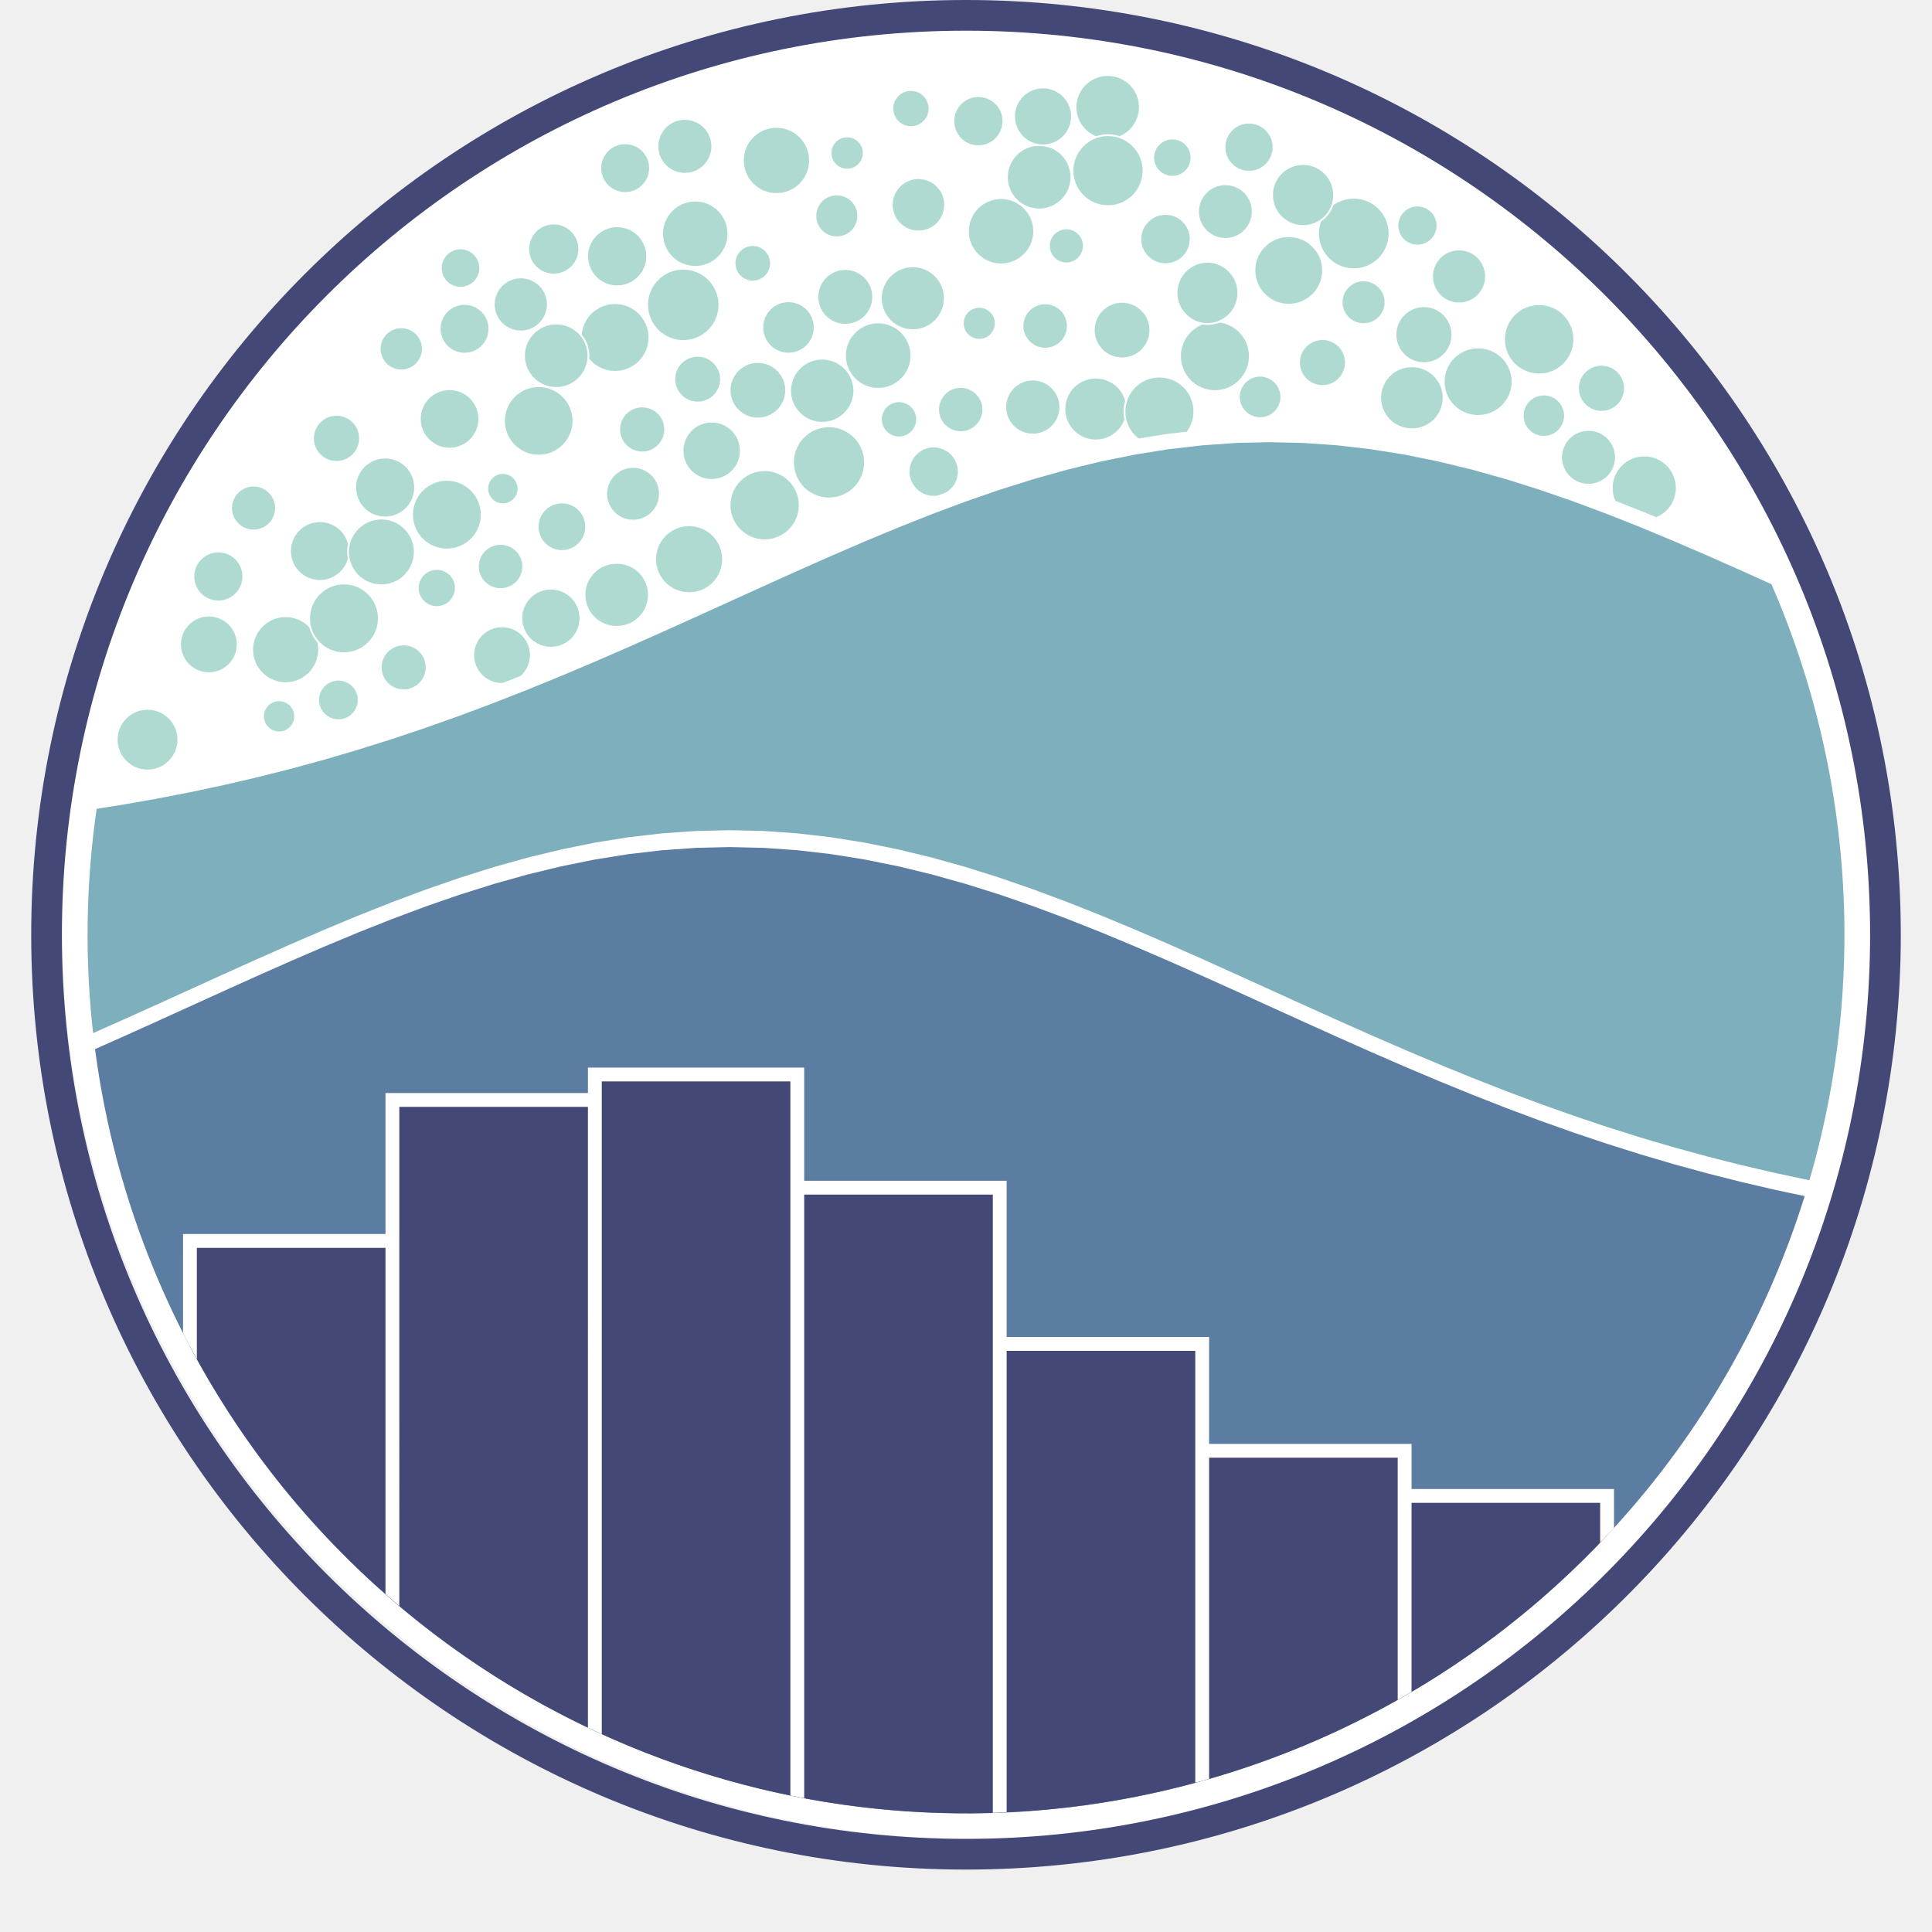
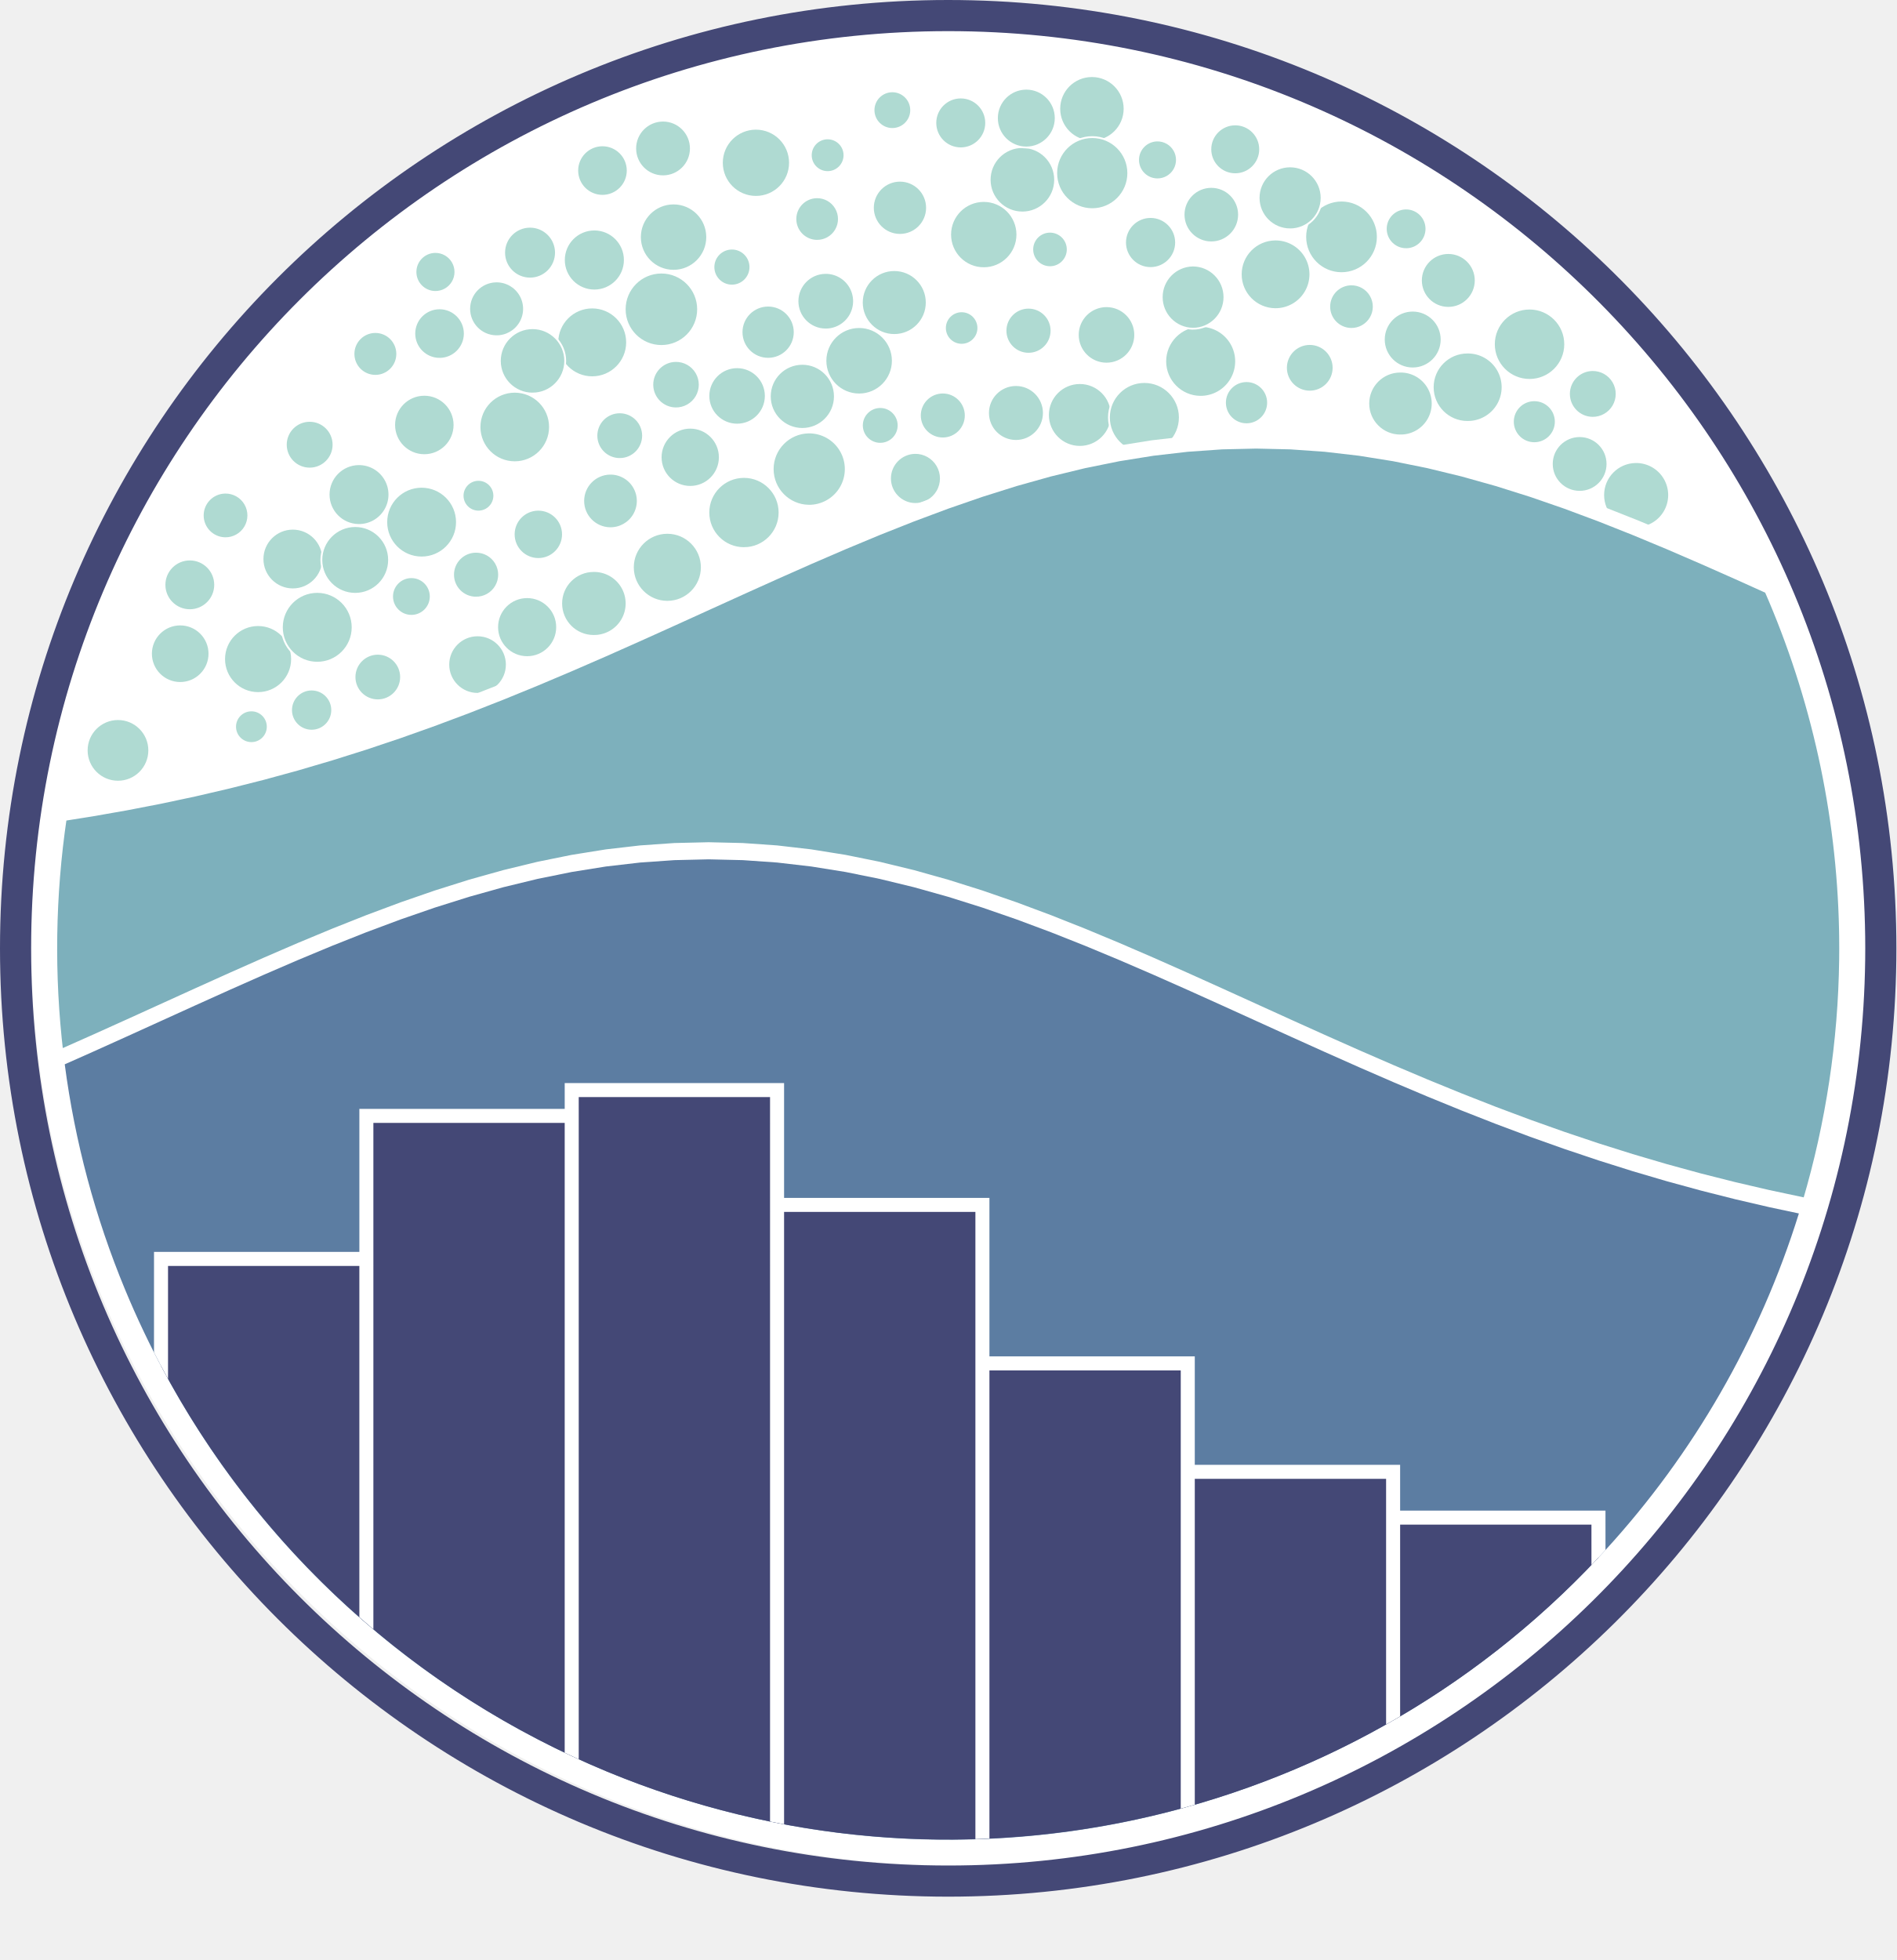
- <svg xmlns="http://www.w3.org/2000/svg" height="2500" preserveAspectRatio="xMidYMid" viewBox="0 0 255.993 264.541" width="2500">
+ <svg xmlns="http://www.w3.org/2000/svg" preserveAspectRatio="xMidYMid" viewBox="0 0 255.993 264.541">
  <path d="m128.902 2.393a124.702 124.702 0 0 0 -124.7 124.7 124.702 124.702 0 0 0 124.7 124.698 124.702 124.702 0 0 0 124.688-123.115l.01-1.584-.01-1.584a124.702 124.702 0 0 0 -124.688-123.115z" fill="#fff" />
  <g fill="#afdad2" stroke="#fff" stroke-width=".25">
    <path d="m100.427 73.98a4.803 4.803 0 1 0 0-9.606 4.803 4.803 0 0 0 0 9.607zm-10.343 7.242a4.652 4.652 0 1 0 0-9.304 4.652 4.652 0 0 0 0 9.304zm-9.949 4.608a4.38 4.38 0 1 0 0-8.759 4.38 4.38 0 0 0 0 8.76zm29.017-17.571a4.946 4.946 0 1 0 0-9.891 4.946 4.946 0 0 0 0 9.89zm-36.482 7.186a3.323 3.323 0 1 0 0-6.647 3.323 3.323 0 0 0 0 6.647zm-8.205 18.204a3.948 3.948 0 1 0 0-7.896 3.948 3.948 0 0 0 0 7.896zm5.022-31.261a4.757 4.757 0 1 0 0-9.514 4.757 4.757 0 0 0 0 9.514zm12.837 8.903a3.68 3.68 0 1 0 0-7.358 3.68 3.68 0 0 0 0 7.358zm63.444-10.981a4.302 4.302 0 1 0 0-8.605 4.302 4.302 0 0 0 0 8.605zm-90.233 22.806a2.608 2.608 0 1 0 0-5.216 2.608 2.608 0 0 0 0 5.216zm8.665-2.456a3.095 3.095 0 1 0 0-6.188 3.095 3.095 0 0 0 0 6.189zm-15.801-9.805a4.103 4.103 0 1 0 0-8.205 4.103 4.103 0 0 0 0 8.205zm16.141-1.809a2.139 2.139 0 1 0 0-4.277 2.139 2.139 0 0 0 0 4.277zm28.635-3.334a3.992 3.992 0 1 0 0-7.985 3.992 3.992 0 0 0 0 7.985zm30.33 2.311a3.446 3.446 0 1 0 0-6.891 3.446 3.446 0 0 0 0 6.89zm6.307-21.496a2.255 2.255 0 1 0 0-4.51 2.255 2.255 0 0 0 0 4.51zm7.331 12.981a3.768 3.768 0 1 0 0-7.536 3.768 3.768 0 0 0 0 7.536zm-37.643-2.198a3.872 3.872 0 1 0 0-7.744 3.872 3.872 0 0 0 0 7.744zm-48.502 37.211a3.142 3.142 0 1 0 0-6.284 3.142 3.142 0 0 0 0 6.284z" />
    <path d="m154.48 61.132a4.785 4.785 0 1 0 0-9.57 4.785 4.785 0 0 0 0 9.57zm-46.171-3.241a4.392 4.392 0 1 0 0-8.784 4.392 4.392 0 0 0 0 8.784zm-51.029 3.54a4.072 4.072 0 1 0 0-8.144 4.072 4.072 0 0 0 0 8.144zm22.662-10.513a4.708 4.708 0 1 0 0-9.416 4.708 4.708 0 0 0 0 9.416zm88.325 6.34a2.908 2.908 0 1 0 0-5.816 2.908 2.908 0 0 0 0 5.816zm-101.29-11.875a3.7 3.7 0 1 0 0-7.399 3.7 3.7 0 0 0 0 7.399zm16.681 16.567a3.148 3.148 0 1 0 0-6.296 3.148 3.148 0 0 0 0 6.297zm7.541-6.832a3.199 3.199 0 1 0 0-6.397 3.199 3.199 0 0 0 0 6.397zm-49.397 8.125a3.22 3.22 0 1 0 0-6.44 3.22 3.22 0 0 0 0 6.44zm8.868-12.521a2.954 2.954 0 1 0 0-5.908 2.954 2.954 0 0 0 0 5.908zm68.154 9.171a2.476 2.476 0 1 0 0-4.952 2.476 2.476 0 0 0 0 4.952zm-79.294 19.651a4.092 4.092 0 1 0 0-8.185 4.092 4.092 0 0 0 0 8.185zm-9.14-6.9a3.077 3.077 0 1 0 0-6.153 3.077 3.077 0 0 0 0 6.153zm96.879-13.47a3.095 3.095 0 1 0 0-6.19 3.095 3.095 0 0 0 0 6.19zm-70.355 16.069a4.77 4.77 0 1 0 0-9.542 4.77 4.77 0 0 0 0 9.542z" />
    <path d="m162.01 53.552a4.783 4.783 0 1 0 0-9.565 4.783 4.783 0 0 0 0 9.565zm-119.943 45.065a2.776 2.776 0 1 0 0-5.552 2.776 2.776 0 0 0 0 5.552zm69.34-54.147a3.817 3.817 0 1 0 0-7.633 3.817 3.817 0 0 0 0 7.633zm79.294 5.256a3.899 3.899 0 1 0 0-7.798 3.899 3.899 0 0 0 0 7.798zm-51.864-1.986a3.104 3.104 0 1 0 0-6.21 3.104 3.104 0 0 0 0 6.21zm-67.679 40.953a4.047 4.047 0 1 0 0-8.094 4.047 4.047 0 0 0 0 8.094zm78.208-39.617a3.875 3.875 0 1 0 0-7.75 3.875 3.875 0 0 0 0 7.75zm27.438 3.777a3.211 3.211 0 1 0 0-6.423 3.211 3.211 0 0 0 0 6.423zm30.314 6.96a2.895 2.895 0 1 0 0-5.79 2.895 2.895 0 0 0 0 5.79zm-108.316-21.269a2.495 2.495 0 1 0 0-4.99 2.495 2.495 0 0 0 0 4.99zm22.683-6.848a3.652 3.652 0 1 0 0-7.305 3.652 3.652 0 0 0 0 7.305zm84.987 19.578a4.812 4.812 0 1 0 0-9.624 4.812 4.812 0 0 0 0 9.624zm-90.498 1.966a4.547 4.547 0 1 0 0-9.095 4.547 4.547 0 0 0 0 9.095zm16.823-17.04a4.536 4.536 0 1 0 0-9.073 4.536 4.536 0 0 0 0 9.072zm39.323 5.525a4.7 4.7 0 1 0 0-9.399 4.7 4.7 0 0 0 0 9.399zm48.649 29.541a4.45 4.45 0 1 0 0-8.898 4.45 4.45 0 0 0 0 8.898zm-100.311-53.86a2.54 2.54 0 1 0 0-5.08 2.54 2.54 0 0 0 0 5.08z" />
    <path d="m161.022 44.37a4.266 4.266 0 1 0 0-8.532 4.266 4.266 0 0 0 0 8.531zm-5.707-8.194a3.443 3.443 0 1 0 0-6.886 3.443 3.443 0 0 0 0 6.886zm-17.302-7.496a4.418 4.418 0 1 0 0-8.836 4.418 4.418 0 0 0 0 8.836zm-48.731 18.015a4.952 4.952 0 1 0 0-9.904 4.952 4.952 0 0 0 0 9.904zm-30.553-7.292a2.697 2.697 0 1 0 0-5.393 2.697 2.697 0 0 0 0 5.393zm12.821-1.808a3.496 3.496 0 1 0 0-6.993 3.496 3.496 0 0 0 0 6.993zm117.466 21.18a4.31 4.31 0 1 0 0-8.619 4.31 4.31 0 0 0 0 8.62zm-47.278-22.715a2.393 2.393 0 1 0 0-4.786 2.393 2.393 0 0 0 0 4.786zm-50.814.482a4.539 4.539 0 1 0 0-9.078 4.539 4.539 0 0 0 0 9.078zm-66.598 55.636a3.946 3.946 0 1 0 0-7.892 3.946 3.946 0 0 0 0 7.892zm10.512 1.362a4.585 4.585 0 1 0 0-9.17 4.585 4.585 0 0 0 0 9.17zm37.049-40.42a4.412 4.412 0 1 0 0-8.824 4.412 4.412 0 0 0 0 8.825zm-46.264 29.236a3.42 3.42 0 1 0 0-6.84 3.42 3.42 0 0 0 0 6.84zm137.891-49.643a3.742 3.742 0 1 0 0-7.485 3.742 3.742 0 0 0 0 7.485zm-104.18 15.714a3.405 3.405 0 1 0 0-6.811 3.405 3.405 0 0 0 0 6.81z" />
    <path d="m42.825 89.445a4.776 4.776 0 1 0 0-9.552 4.776 4.776 0 0 0 0 9.552zm155.259-32.502a4.68 4.68 0 1 0 0-9.359 4.68 4.68 0 0 0 0 9.36zm16.871-.557a3.219 3.219 0 1 0 0-6.437 3.219 3.219 0 0 0 0 6.437zm-111.266-7.966a3.585 3.585 0 1 0 0-7.17 3.585 3.585 0 0 0 0 7.17zm78.693-4.03a3.003 3.003 0 1 0 0-6.005 3.003 3.003 0 0 0 0 6.005zm-1.29-7.523a4.897 4.897 0 1 0 0-9.794 4.897 4.897 0 0 0 0 9.794zm-60.374 8.346a4.378 4.378 0 1 0 0-8.757 4.378 4.378 0 0 0 0 8.757zm92.517 21.163a3.756 3.756 0 1 0 0-7.512 3.756 3.756 0 0 0 0 7.512zm-179.297 33.912a2.203 2.203 0 1 0 0-4.406 2.203 2.203 0 0 0 0 4.406zm46.294-61.082a4.113 4.113 0 1 0 0-8.226 4.113 4.113 0 0 0 0 8.226zm30.021-6.706a2.938 2.938 0 1 0 0-5.875 2.938 2.938 0 0 0 0 5.875zm85.254 9.046a3.696 3.696 0 1 0 0-7.393 3.696 3.696 0 0 0 0 7.393zm-93.464-14.978a4.596 4.596 0 1 0 0-9.193 4.596 4.596 0 0 0 0 9.193z" />
    <path d="m174.151 30.958a4.25 4.25 0 1 0 0-8.501 4.25 4.25 0 0 0 0 8.5zm-92.824-4.532a3.405 3.405 0 1 0 0-6.81 3.405 3.405 0 0 0 0 6.81zm8.176-2.632a3.756 3.756 0 1 0 0-7.513 3.756 3.756 0 0 0 0 7.513zm57.896-4.708a4.407 4.407 0 1 0 0-8.814 4.407 4.407 0 0 0 0 8.814zm-17.707.934a3.43 3.43 0 1 0 0-6.86 3.43 3.43 0 0 0 0 6.86zm26.508 4.186a2.623 2.623 0 1 0 0-5.245 2.623 2.623 0 0 0 0 5.245z" />
    <path d="m147.442 28.233a4.864 4.864 0 1 0 0-9.728 4.864 4.864 0 0 0 0 9.728zm19.303-4.72a3.361 3.361 0 1 0 0-6.722 3.361 3.361 0 0 0 0 6.722zm-150.819 81.988a4.222 4.222 0 1 0 0-8.444 4.222 4.222 0 0 0 0 8.444zm95.796-82.277a2.273 2.273 0 1 0 0-4.547 2.273 2.273 0 0 0 0 4.547zm78.088 10.406a2.743 2.743 0 1 0 0-5.487 2.743 2.743 0 0 0 0 5.486zm-51.268-13.723a3.967 3.967 0 1 0 0-7.934 3.967 3.967 0 0 0 0 7.934zm-90.592 60.24a4.57 4.57 0 1 0 0-9.142 4.57 4.57 0 0 0 0 9.142z" />
  </g>
  <path d="m174.343 58.56-4.717-.112-4.718.108-4.717.328-4.715.543-4.71.753-4.706.951-4.698 1.14-4.691 1.314-4.684 1.474-4.676 1.616-4.667 1.741-4.66 1.848-4.653 1.936-4.645 2.005-4.639 2.056-4.632 2.087-9.246 4.2-4.614 2.081-4.61 2.048-4.605 2.002-4.6 1.945-4.596 1.878-4.593 1.801-4.59 1.72-4.587 1.63-4.585 1.538-4.583 1.444-4.581 1.348-4.582 1.252-4.58 1.158-4.581 1.064-4.582.974-4.582.886-4.584.804-5.028.795-.222 1.53a122.374 122.374 0 0 0 -.496 31.246l.32 2.843 6.64-2.947 4.63-2.088 9.246-4.2 4.614-2.08 4.608-2.042 4.602-1.986 4.594-1.912 4.588-1.82 4.58-1.708 4.572-1.58 4.564-1.437 4.557-1.277 4.549-1.103 4.541-.92 4.535-.723 4.53-.522 4.525-.315 4.523-.104 4.522.109 4.522.318 4.526.526 4.53.727 4.534.921 4.542 1.105 4.549 1.277 4.556 1.436 4.564 1.579 4.573 1.707 4.58 1.817 4.587 1.91 4.595 1.983 4.601 2.04 4.608 2.076 9.235 4.195 4.625 2.086 4.63 2.057 4.636 2.016 4.64 1.962 4.643 1.897 4.647 1.823 4.65 1.742 4.654 1.655 4.655 1.563 4.657 1.468 4.658 1.371 4.66 1.274 4.658 1.178 4.66 1.083 6.552 1.395.544-1.87a122.381 122.381 0 0 0 4.866-32.645l.01-1.542-.01-1.554-.032-1.664a122.399 122.399 0 0 0 -9.274-43.627l-.423-1.01-.756-1.748-4.763-2.142-4.63-2.052-4.639-2.002-4.645-1.934-4.653-1.845-4.66-1.74-4.667-1.615-4.676-1.473-4.684-1.314-4.69-1.141-4.7-.954-4.704-.755-4.71-.547zm-4.766 1.985 4.62.108 4.62.323 4.62.535 4.62.74 4.62.936 4.62 1.122 4.62 1.295 4.62 1.455 4.62 1.598 4.62 1.724 4.62 1.833 4.62 1.922 4.62 1.995 4.62 2.047 4.024 1.81a120.28 120.28 0 0 1 9.955 44.845l.032 1.636.01 1.528-.01 1.528a120.284 120.284 0 0 1 -4.783 32.085l-4.608-.98-4.62-1.074-4.62-1.168-4.62-1.263-4.62-1.36-4.62-1.455-4.62-1.551-4.62-1.643-4.62-1.73-4.62-1.813-4.62-1.887-4.62-1.953-4.62-2.01-4.62-2.052-4.62-2.083-9.24-4.198-4.62-2.082-4.62-2.047-4.62-1.994-4.62-1.923-4.62-1.833-4.62-1.724-4.62-1.598-4.62-1.454-4.62-1.296-4.62-1.122-4.62-.936-4.62-.74-4.62-.535-4.62-.323-4.62-.108-4.62.108-4.62.323-4.62.535-4.62.74-4.62.936-4.62 1.122-4.62 1.296-4.62 1.454-4.62 1.598-4.62 1.724-4.62 1.833-4.62 1.923-4.62 1.994-4.62 2.047-4.62 2.082-9.24 4.198-4.62 2.083-4.025 1.787a120.275 120.275 0 0 1 .488-30.712l3.536-.559 4.62-.81 4.62-.895 4.62-.983 4.62-1.073 4.62-1.168 4.62-1.263 4.62-1.36 4.62-1.456 4.62-1.55 4.62-1.643 4.62-1.73 4.62-1.813 4.62-1.887 4.62-1.954 4.62-2.008 4.62-2.053 4.62-2.083 9.24-4.198 4.62-2.082 4.62-2.047 4.62-1.995 4.62-1.922 4.62-1.833 4.62-1.724 4.62-1.598 4.62-1.455 4.62-1.295 4.62-1.122 4.62-.937 4.621-.74 4.62-.534 4.62-.323z" fill="#fff" />
  <path d="m169.577 60.045 4.643.108 4.643.325 4.642.537 4.641.743 4.64.94 4.638 1.127 4.636 1.3 4.634 1.46 4.632 1.601 4.636 1.73 4.627 1.836 4.626 1.925 4.625 1.997 4.623 2.048 4.201 1.893a120.778 120.778 0 0 1 10.087 45.827l.017 1.024.01 1.534-.01 1.531a120.784 120.784 0 0 1 -4.933 32.663l-5.07-1.077-4.63-1.076-4.63-1.17-4.629-1.266-4.63-1.363-4.628-1.458-4.628-1.554-4.628-1.646-4.627-1.733-4.627-1.815-4.626-1.89-4.624-1.955-4.624-2.01-4.622-2.054-4.622-2.084-9.238-4.197-4.618-2.08-4.615-2.046-4.614-1.992-4.612-1.92-4.61-1.828-4.615-1.722-4.608-1.594-4.606-1.45-4.604-1.291-4.602-1.118-4.6-.932-4.6-.737-4.597-.532-4.598-.321-4.596-.108-4.597.108-4.597.321-4.598.532-4.6.737-4.6.932-4.602 1.118-4.604 1.29-4.606 1.451-4.607 1.594-4.605 1.718-4.612 1.83-4.614 1.92-4.616 1.992-4.617 2.046-4.619 2.081-9.241 4.199-4.622 2.084-4.647 2.065a120.776 120.776 0 0 1 .465-31.882l3.892-.617 4.611-.809 4.612-.892 4.61-.98 4.611-1.072 4.61-1.165 4.611-1.26 4.611-1.358 4.612-1.453 4.611-1.547 4.612-1.64 4.613-1.728 4.614-1.81 4.614-1.885 4.615-1.951 4.617-2.007 4.617-2.052 4.619-2.083 9.241-4.198 4.623-2.083 4.625-2.05 4.626-1.996 4.627-1.926 4.63-1.836 4.626-1.727 4.632-1.602 4.634-1.459 4.636-1.3 4.638-1.126 4.64-.94 4.64-.744 4.643-.537 4.643-.325z" fill="#7db0bc" stroke="#fff" />
  <path d="m95.657 115.985 4.62.108 4.62.323 4.62.535 4.62.74 4.62.936 4.62 1.122 4.62 1.296 4.62 1.454 4.62 1.598 4.62 1.724 4.62 1.833 4.62 1.923 4.62 1.994 4.62 2.047 4.62 2.082 4.62 2.099 4.62 2.099 4.62 2.083 4.62 2.053 4.62 2.009 4.62 1.953 4.62 1.887 4.62 1.813 4.62 1.73 4.62 1.643 4.62 1.55 4.62 1.457 4.62 1.36 4.62 1.262 4.62 1.168 4.62 1.074 3.955.84a120.275 120.275 0 0 1 -68.806 75.342 120.284 120.284 0 0 1 -157.154-65.096 120.283 120.283 0 0 1 -8.133-30.376l3.757-1.669 4.62-2.083 4.62-2.1 4.62-2.098 4.62-2.082 4.62-2.047 4.62-1.994 4.62-1.923 4.62-1.833 4.62-1.724 4.62-1.598 4.62-1.454 4.62-1.296 4.62-1.122 4.62-.936 4.62-.74 4.62-.535 4.62-.323z" fill="#5c7da2" />
  <path d="m104.897 147.13v15.493h27.72v21.396h27.72v14.634h27.72v6.177h27.72v5.399a120.277 120.277 0 0 1 -133.81 28.893 120.284 120.284 0 0 1 -60.231-54.77v-14.434h27.72v-19.308h27.72v-3.48z" fill="#444876" />
  <path d="m105.843 146.184v15.493h27.72v21.395h27.72v14.635h27.72v6.177h27.72l.002 5.322c-.624.68-1.256 1.355-1.895 2.023l-.001-5.454h-25.826v25.883c-.628.37-1.26.734-1.894 1.092v-33.151l-25.826-.001v43.982c-.63.182-1.261.358-1.894.529v-59.145h-25.826v63.185c-.631.029-1.263.053-1.894.073v-84.653h-25.826v82.65c-.633-.118-1.264-.241-1.895-.37l.001-97.774h-25.827v1.59h.001v87.785c-.635-.289-1.266-.583-1.895-.883l.001-85.01h-25.827v17.414h.001l-.001 50.93a120.27 120.27 0 0 1 -1.893-1.631v-47.406h-25.827l-.001 15.236c-.65-1.179-1.282-2.37-1.893-3.571l.002-13.558h27.72v-19.306h27.72v-3.481z" fill="#fff" />
  <path d="m127.997 0a128 128 0 0 1 127.986 126.37l.01 1.627-.01 1.626a128 128 0 0 1 -127.986 126.37 128 128 0 0 1 -127.997-127.995 128 128 0 0 1 127.997-127.998zm0 4.203a123.797 123.797 0 0 0 -123.794 123.794 123.797 123.797 0 0 0 123.794 123.793 123.797 123.797 0 0 0 123.783-122.22l.01-1.573-.01-1.573a123.797 123.797 0 0 0 -123.783-122.221z" fill="#444876" />
</svg>
